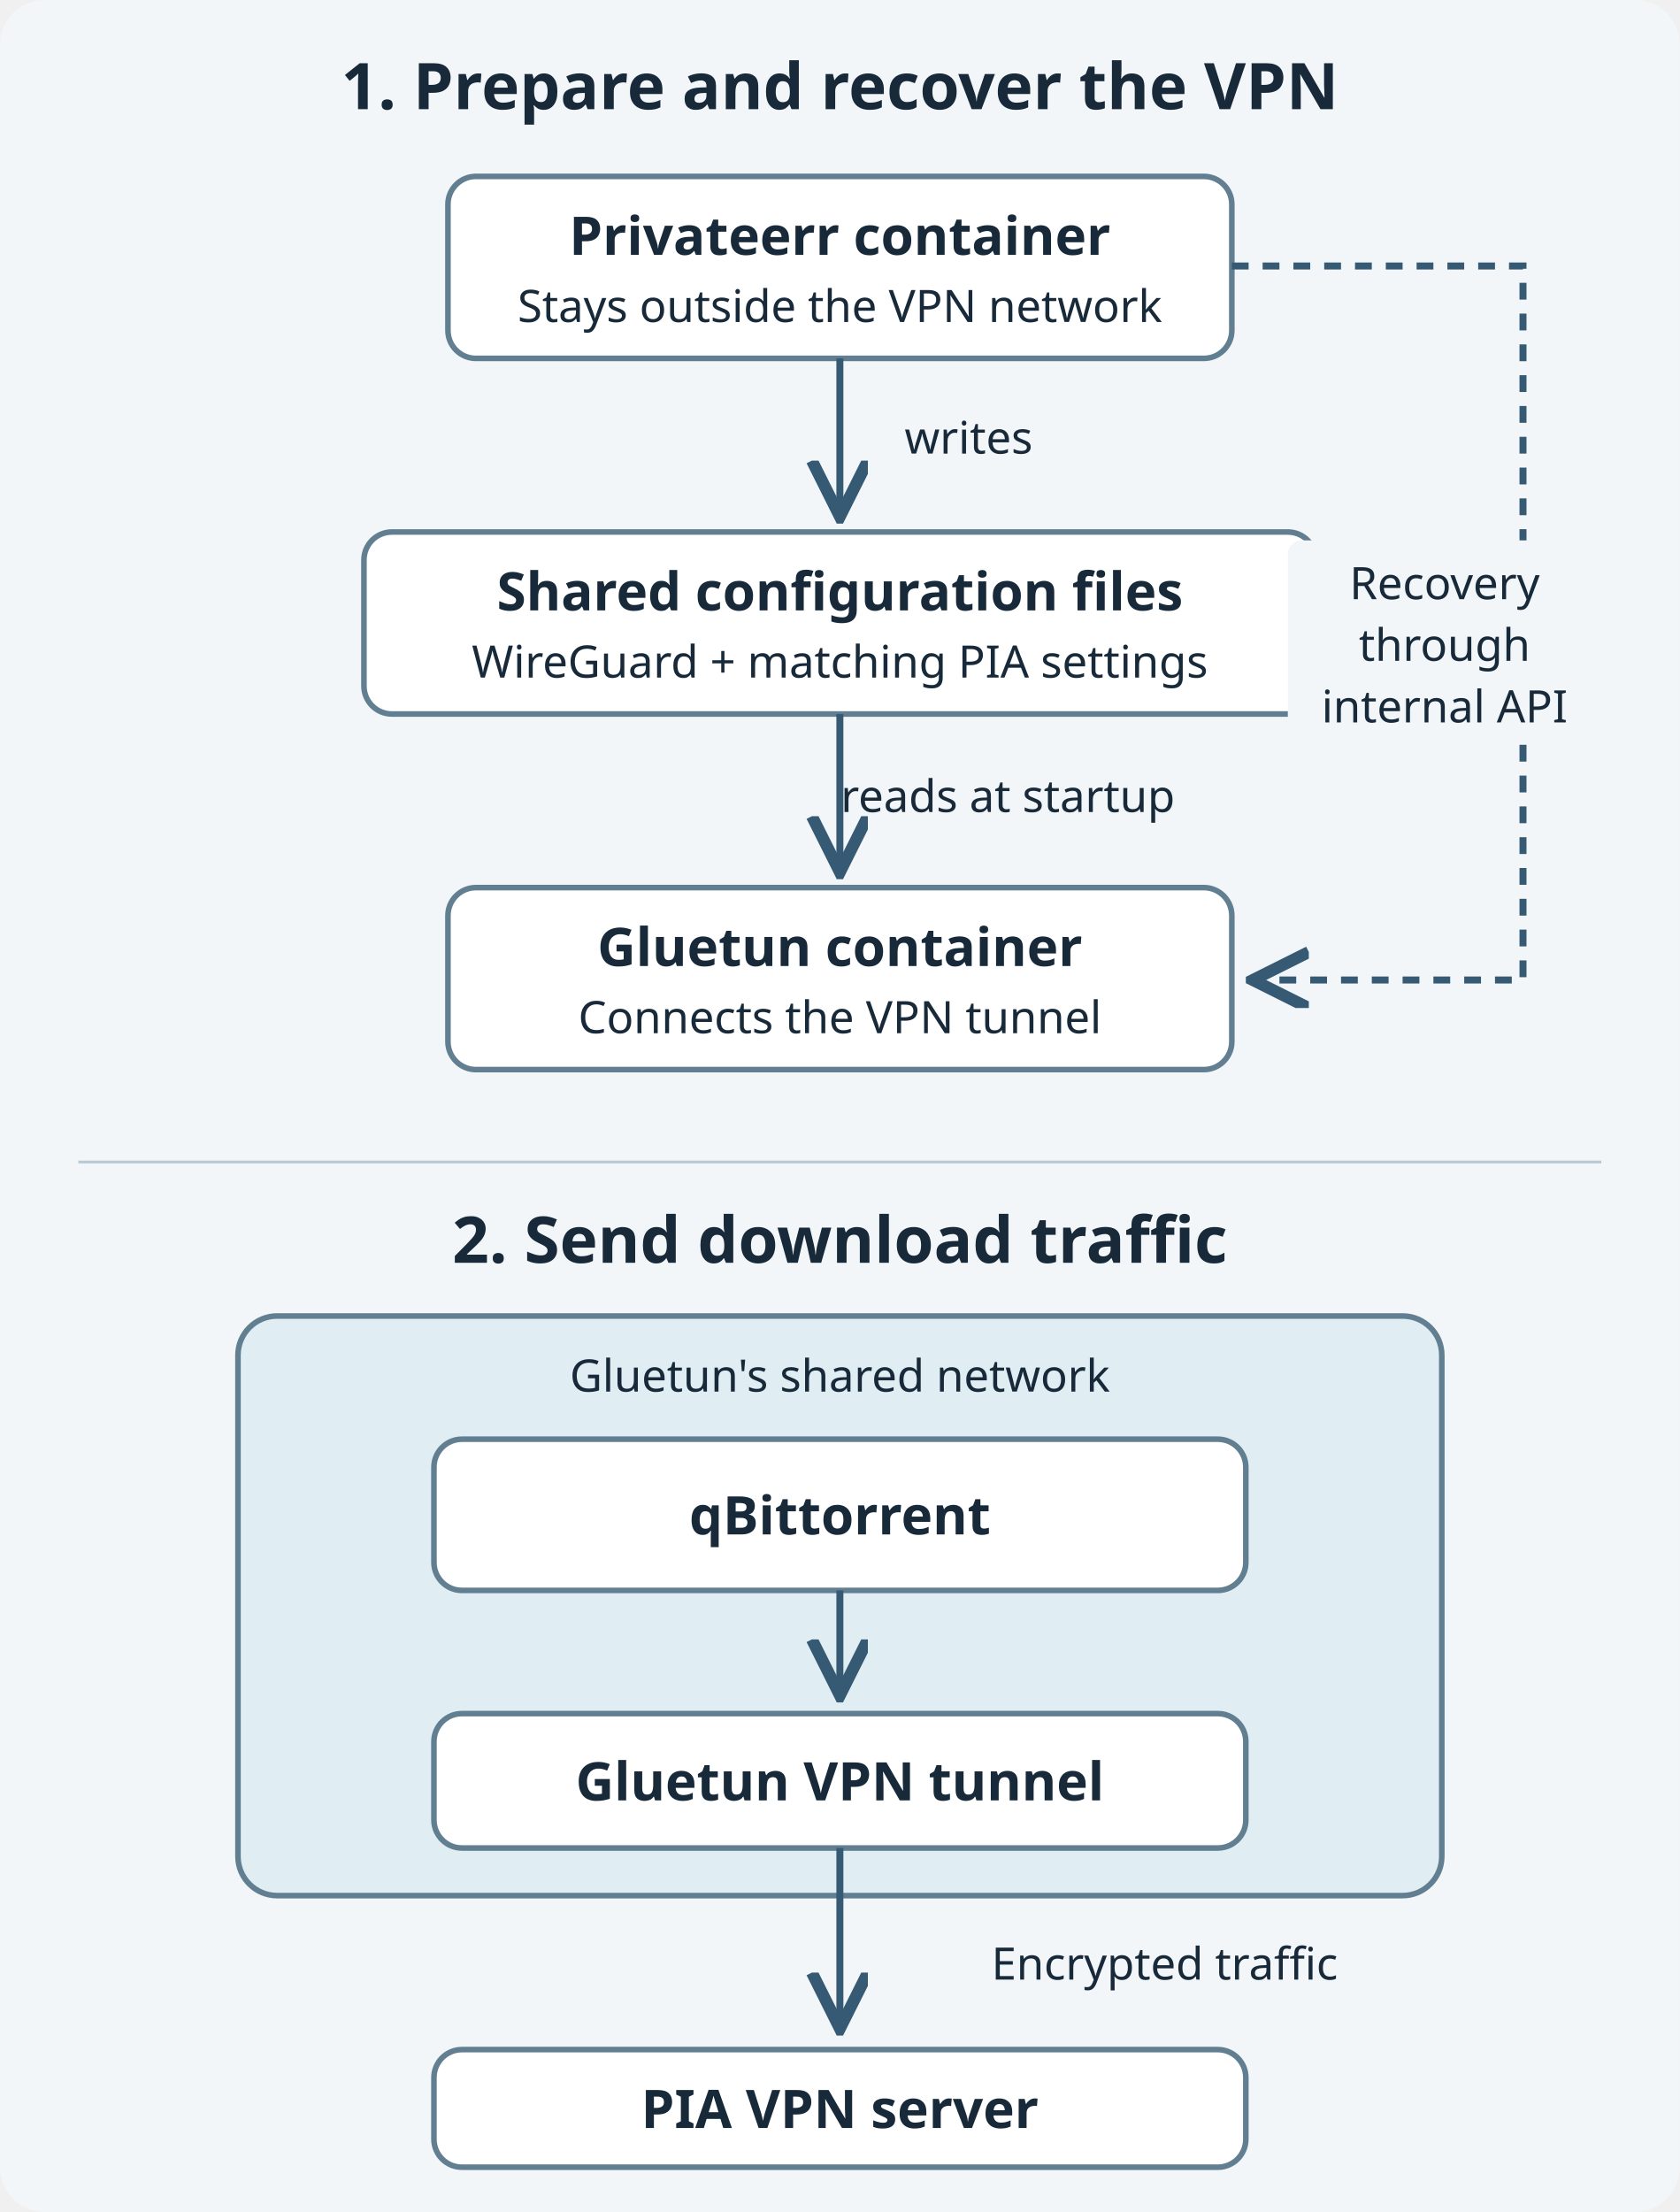
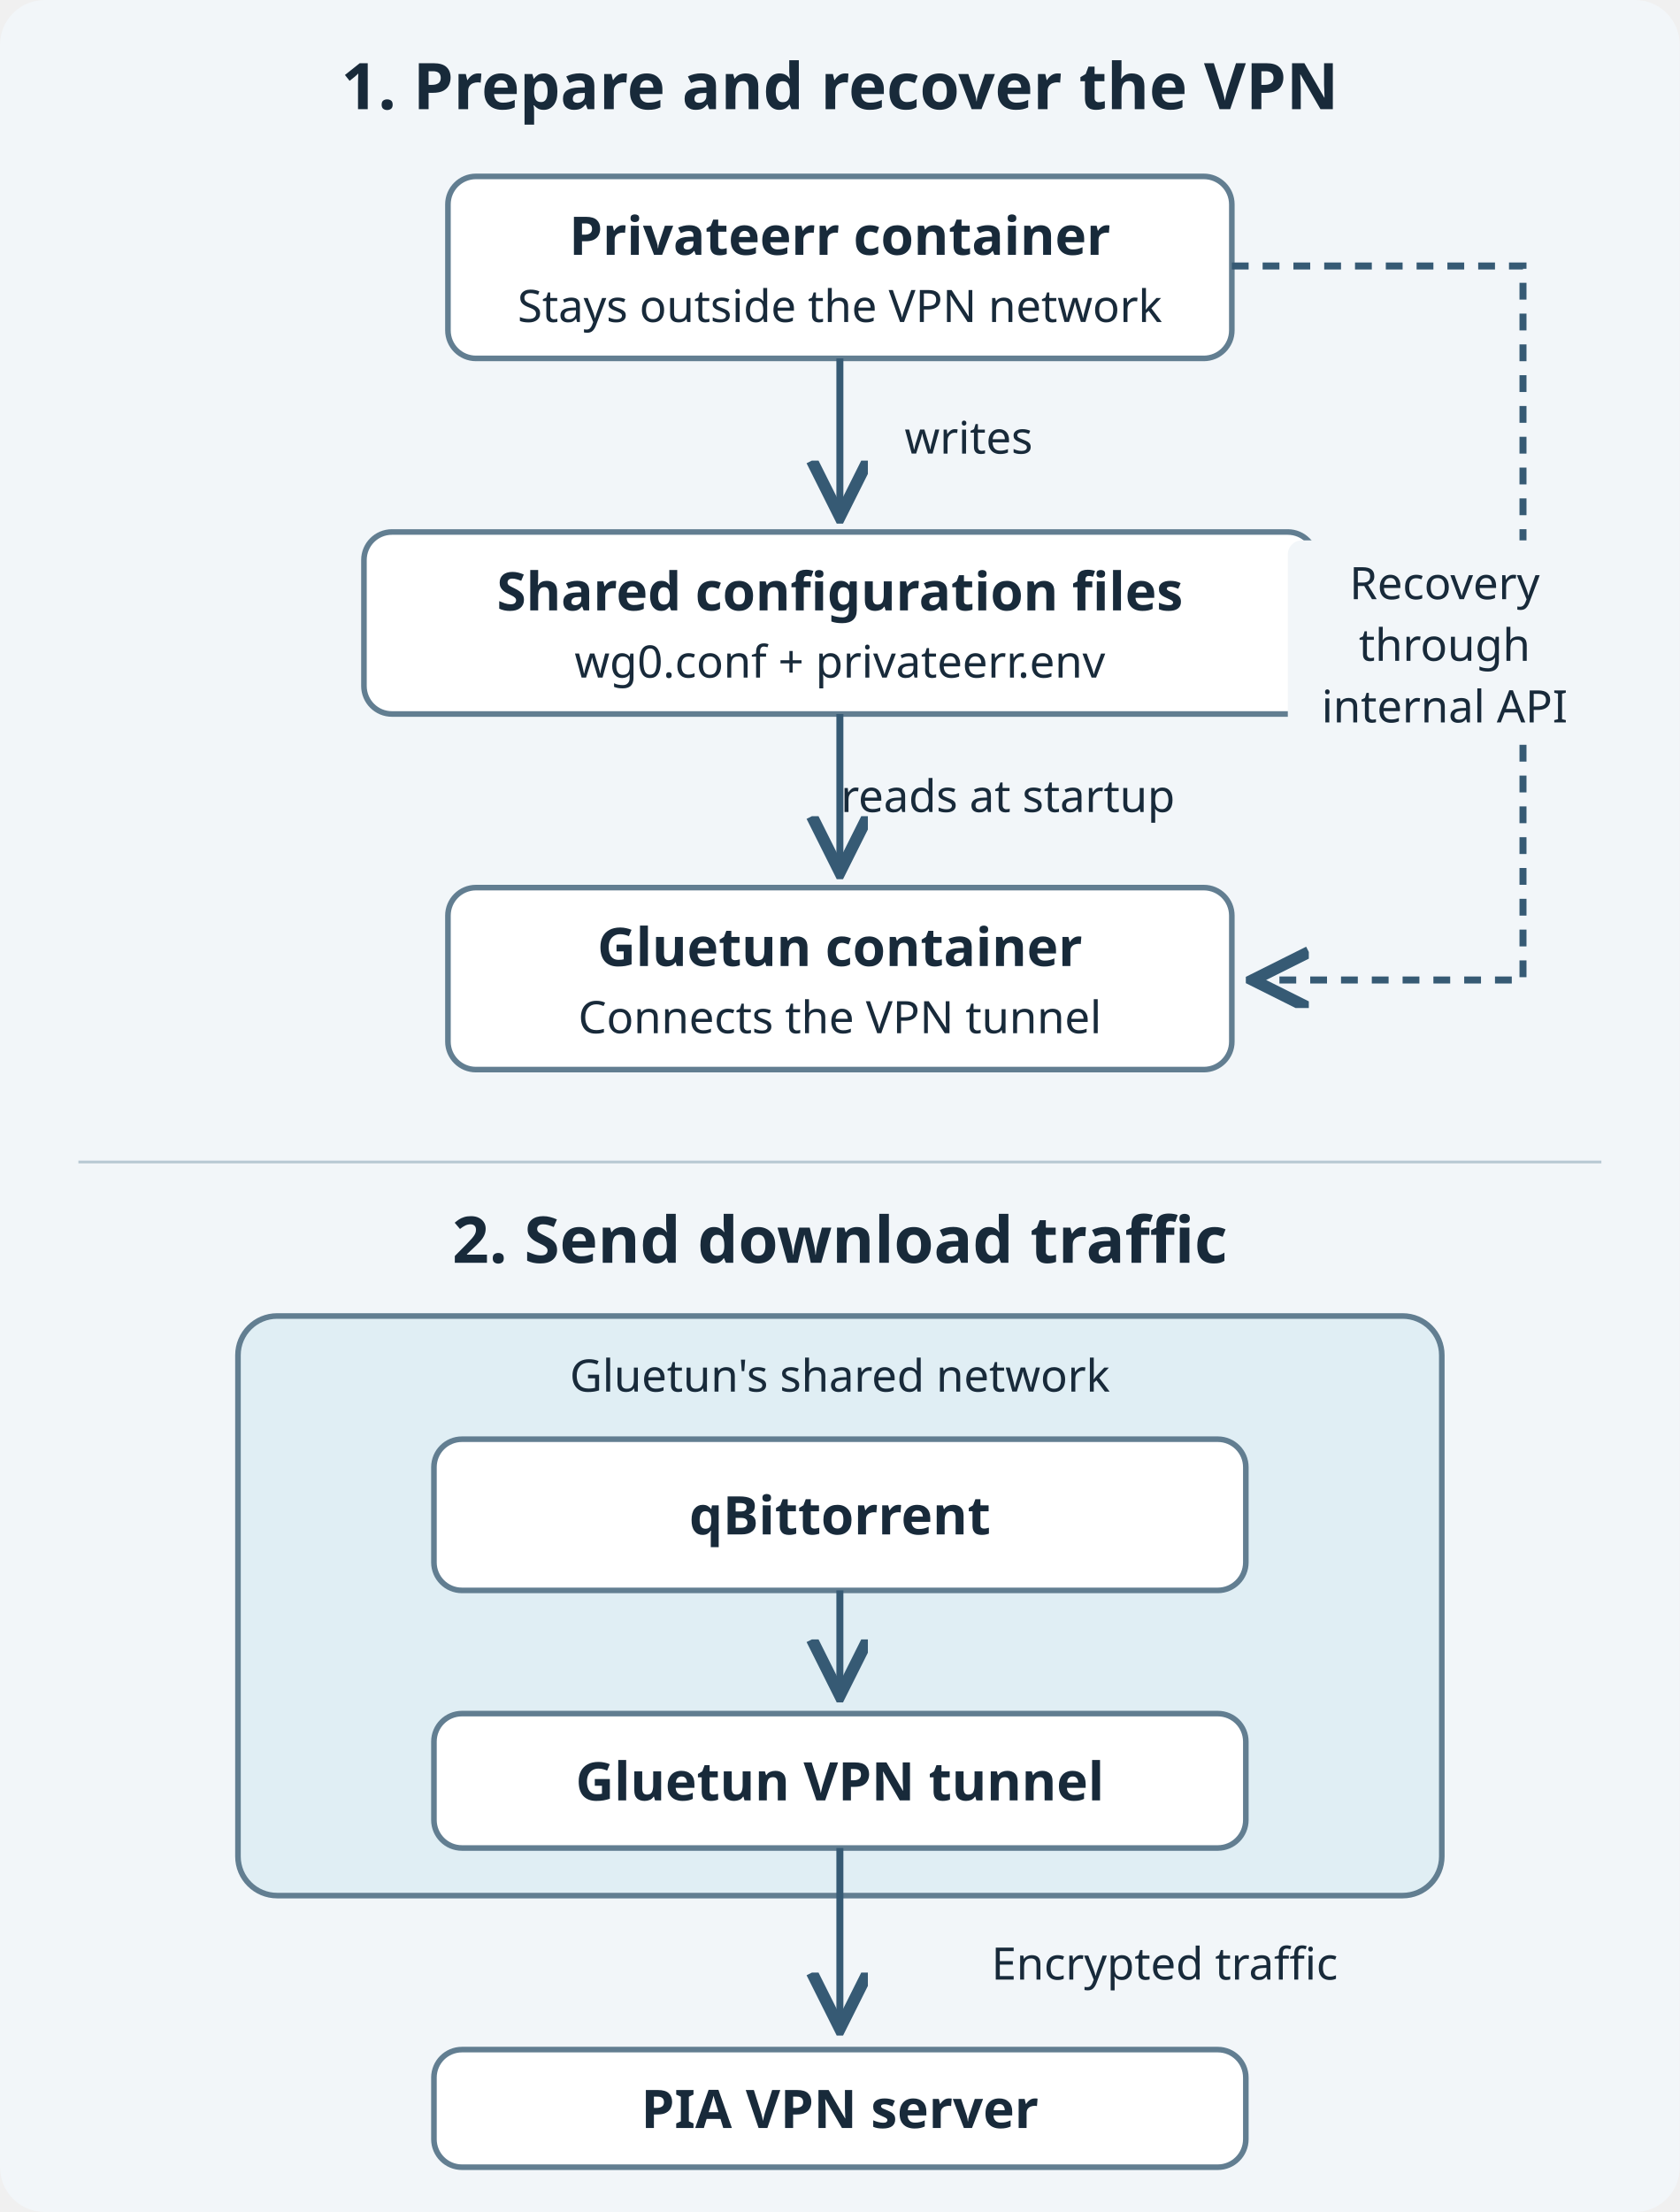
<svg xmlns="http://www.w3.org/2000/svg" viewBox="0 0 600 790" role="img" aria-labelledby="title desc">
  <defs>
    <marker id="arrow" markerWidth="9" markerHeight="9" refX="7" refY="4" orient="auto">
      <path d="M0 0 L8 4 L0 8" fill="none" stroke="#365a74" stroke-width="1.7" />
    </marker>
    <style>
      text { fill: #182a3a; font-family: system-ui, sans-serif; font-size: 19px; text-anchor: middle; }
      .heading { font-size: 23px; font-weight: 700; }
      .name { font-weight: 700; }
      .small { font-size: 16px; }
      .node { fill: #ffffff; stroke: #627e91; stroke-width: 2; }
      .line { fill: none; stroke: #365a74; stroke-width: 2.5; marker-end: url(#arrow); }
    </style>
  </defs>
  <rect width="600" height="790" rx="16" fill="#f2f6f9" />
  <text x="300" y="39" class="heading">1. Prepare and recover the VPN</text>
  <rect x="160" y="63" width="280" height="65" rx="10" class="node" />
  <text x="300" y="91" class="name">Privateerr container</text>
  <text x="300" y="115" class="small">Stays outside the VPN network</text>
  <path d="M300 128 V182" class="line" />
  <text x="346" y="162" class="small">writes</text>
  <rect x="130" y="190" width="340" height="65" rx="10" class="node" />
  <text x="300" y="218" class="name">Shared configuration files</text>
-   <text x="300" y="242" class="small">WireGuard + matching PIA settings</text>
+   <text x="300" y="242" class="small">wg0.conf + privateerr.env</text>
  <path d="M300 255 V309" class="line" />
  <text x="360" y="290" class="small">reads at startup</text>
  <rect x="160" y="317" width="280" height="65" rx="10" class="node" />
  <text x="300" y="345" class="name">Gluetun container</text>
  <text x="300" y="369" class="small">Connects the VPN tunnel</text>
  <path d="M440 95 H544 V350 H450" class="line" stroke-dasharray="6 5" />
  <rect x="460" y="193" width="112" height="72" rx="5" fill="#f2f6f9" />
  <text x="516" y="214" class="small">Recovery</text>
  <text x="516" y="236" class="small">through</text>
  <text x="516" y="258" class="small">internal API</text>
  <path d="M28 415 H572" stroke="#b9c9d4" />
  <text x="300" y="451" class="heading">2. Send download traffic</text>
  <rect x="85" y="470" width="430" height="207" rx="14" fill="#e0eef4" stroke="#627e91" stroke-width="2" />
  <text x="300" y="497" class="small">Gluetun's shared network</text>
  <rect x="155" y="514" width="290" height="54" rx="10" class="node" />
  <text x="300" y="548" class="name">qBittorrent</text>
  <path d="M300 568 V603" class="line" />
  <rect x="155" y="612" width="290" height="48" rx="10" class="node" />
  <text x="300" y="643" class="name">Gluetun VPN tunnel</text>
  <path d="M300 660 V722" class="line" />
  <text x="416" y="707" class="small">Encrypted traffic</text>
  <rect x="155" y="732" width="290" height="42" rx="10" class="node" />
  <text x="300" y="760" class="name">PIA VPN server</text>
</svg>
